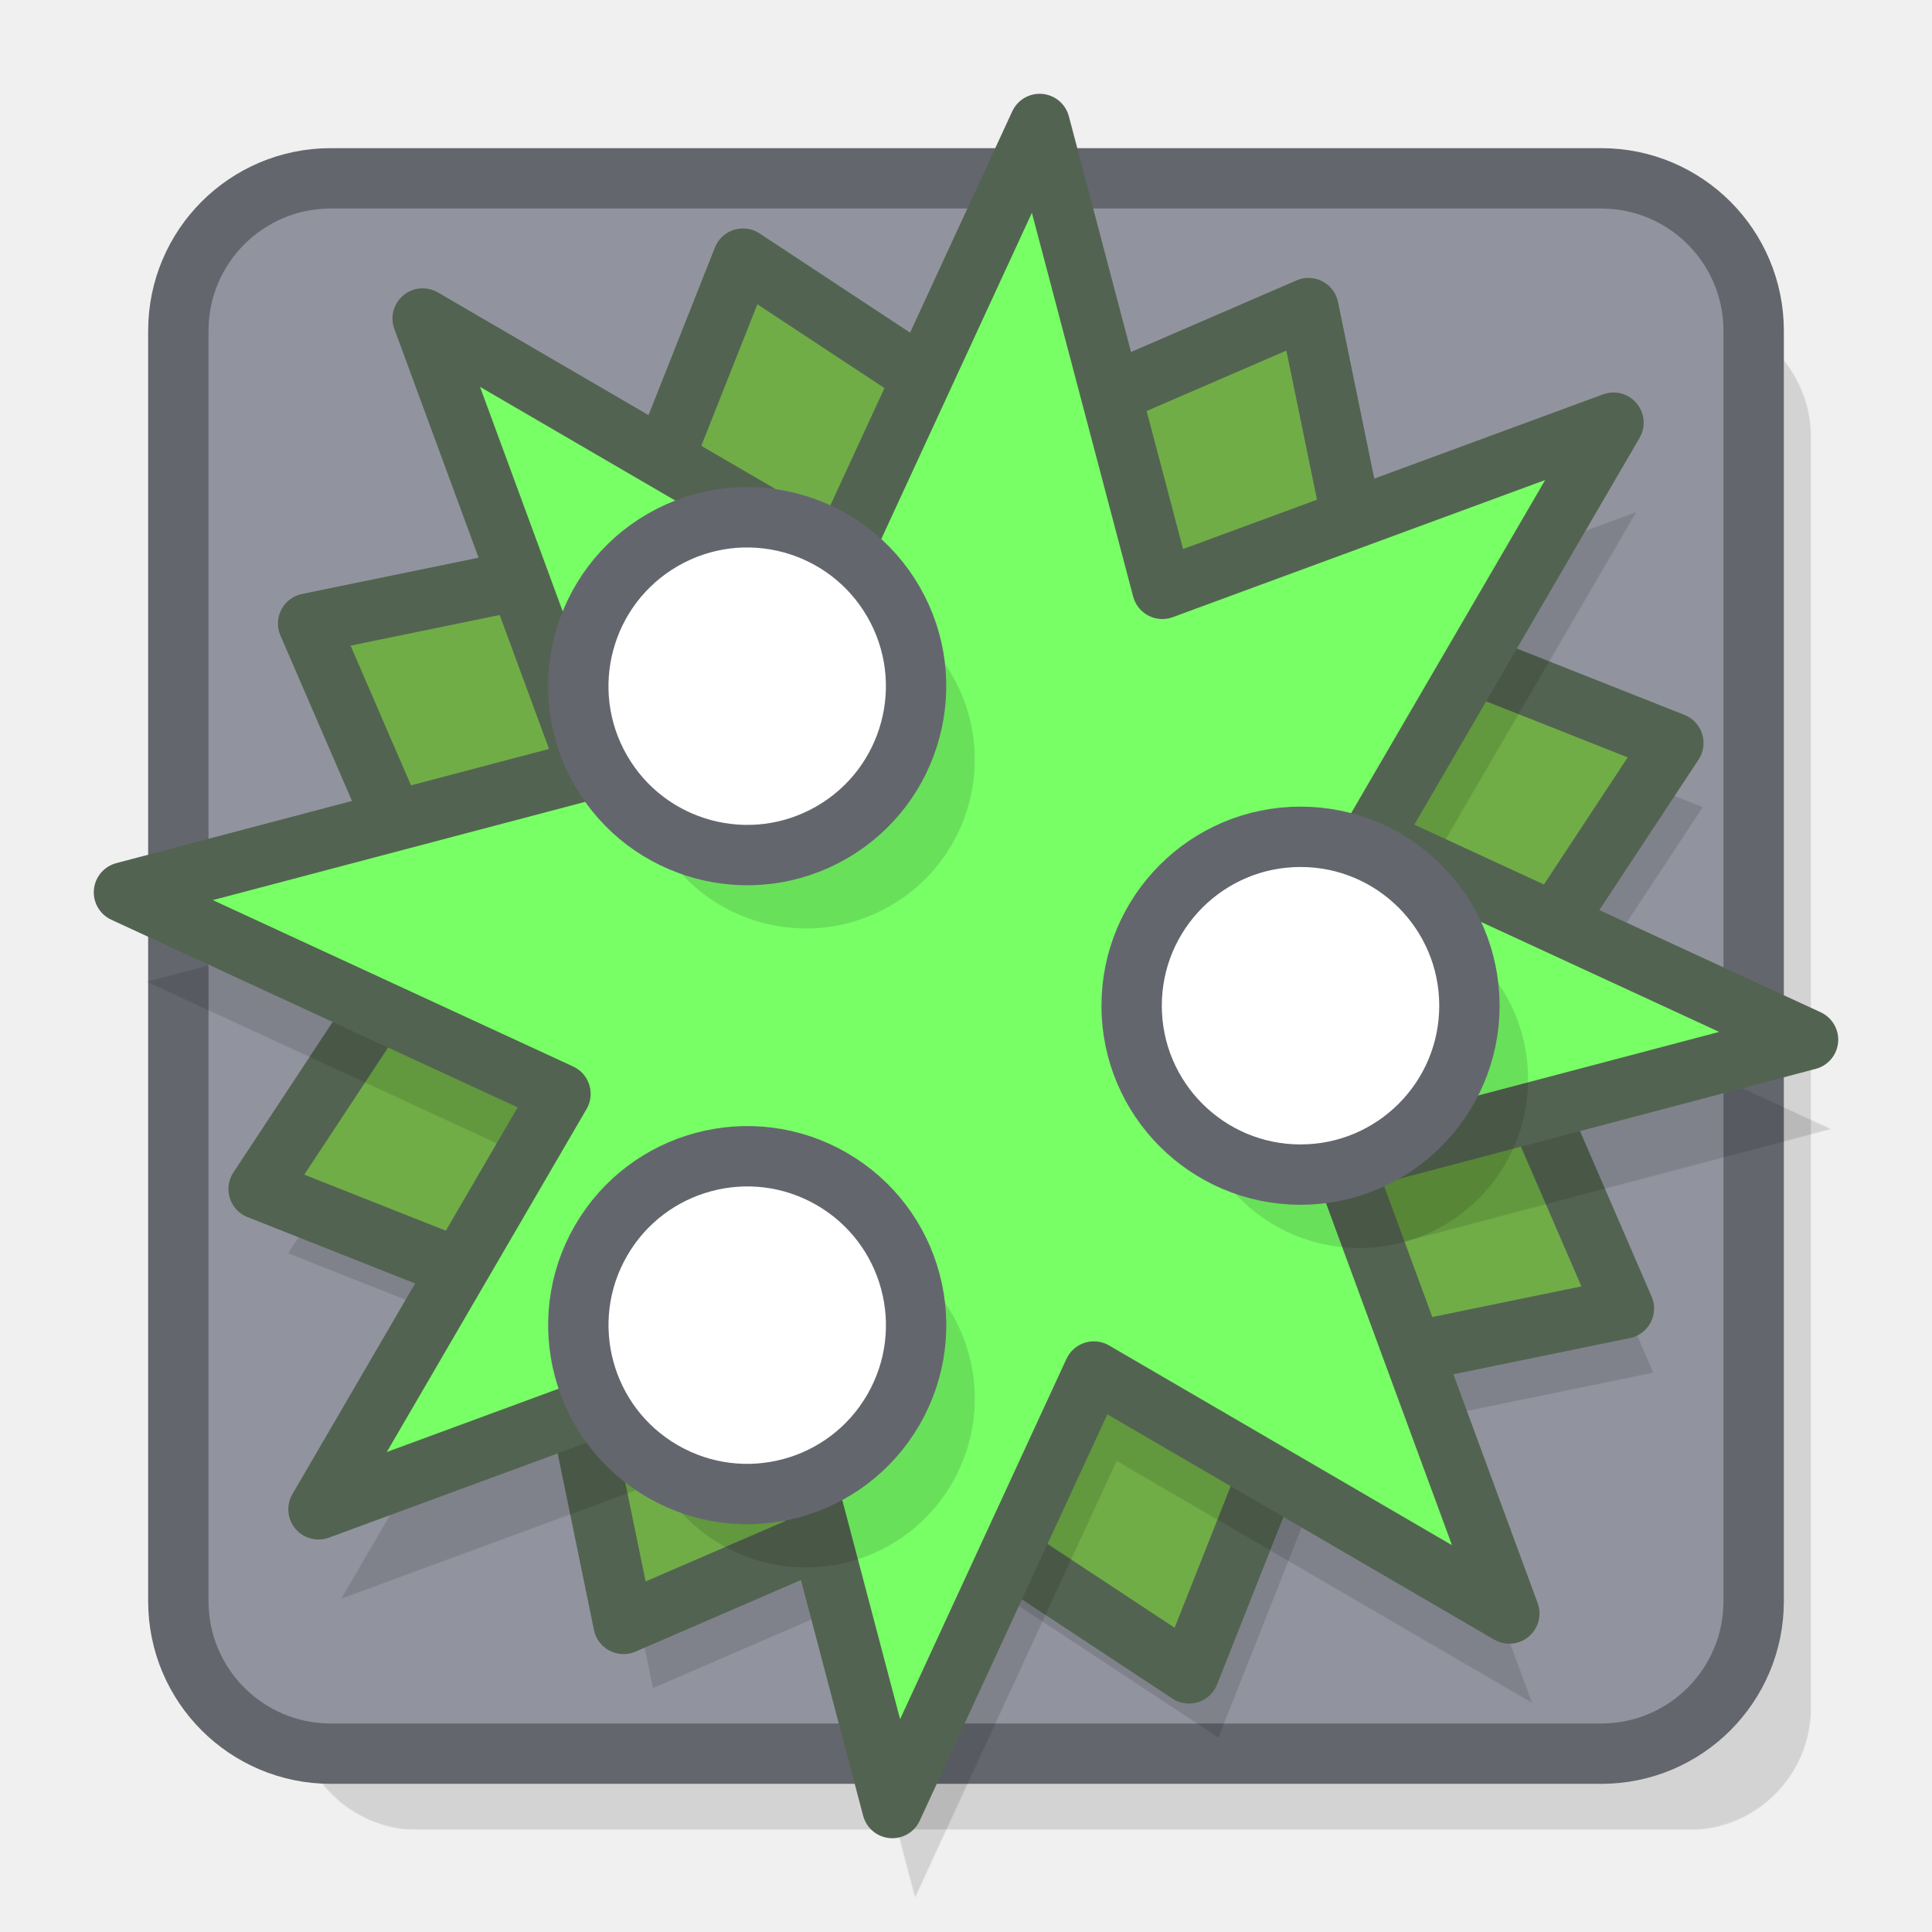
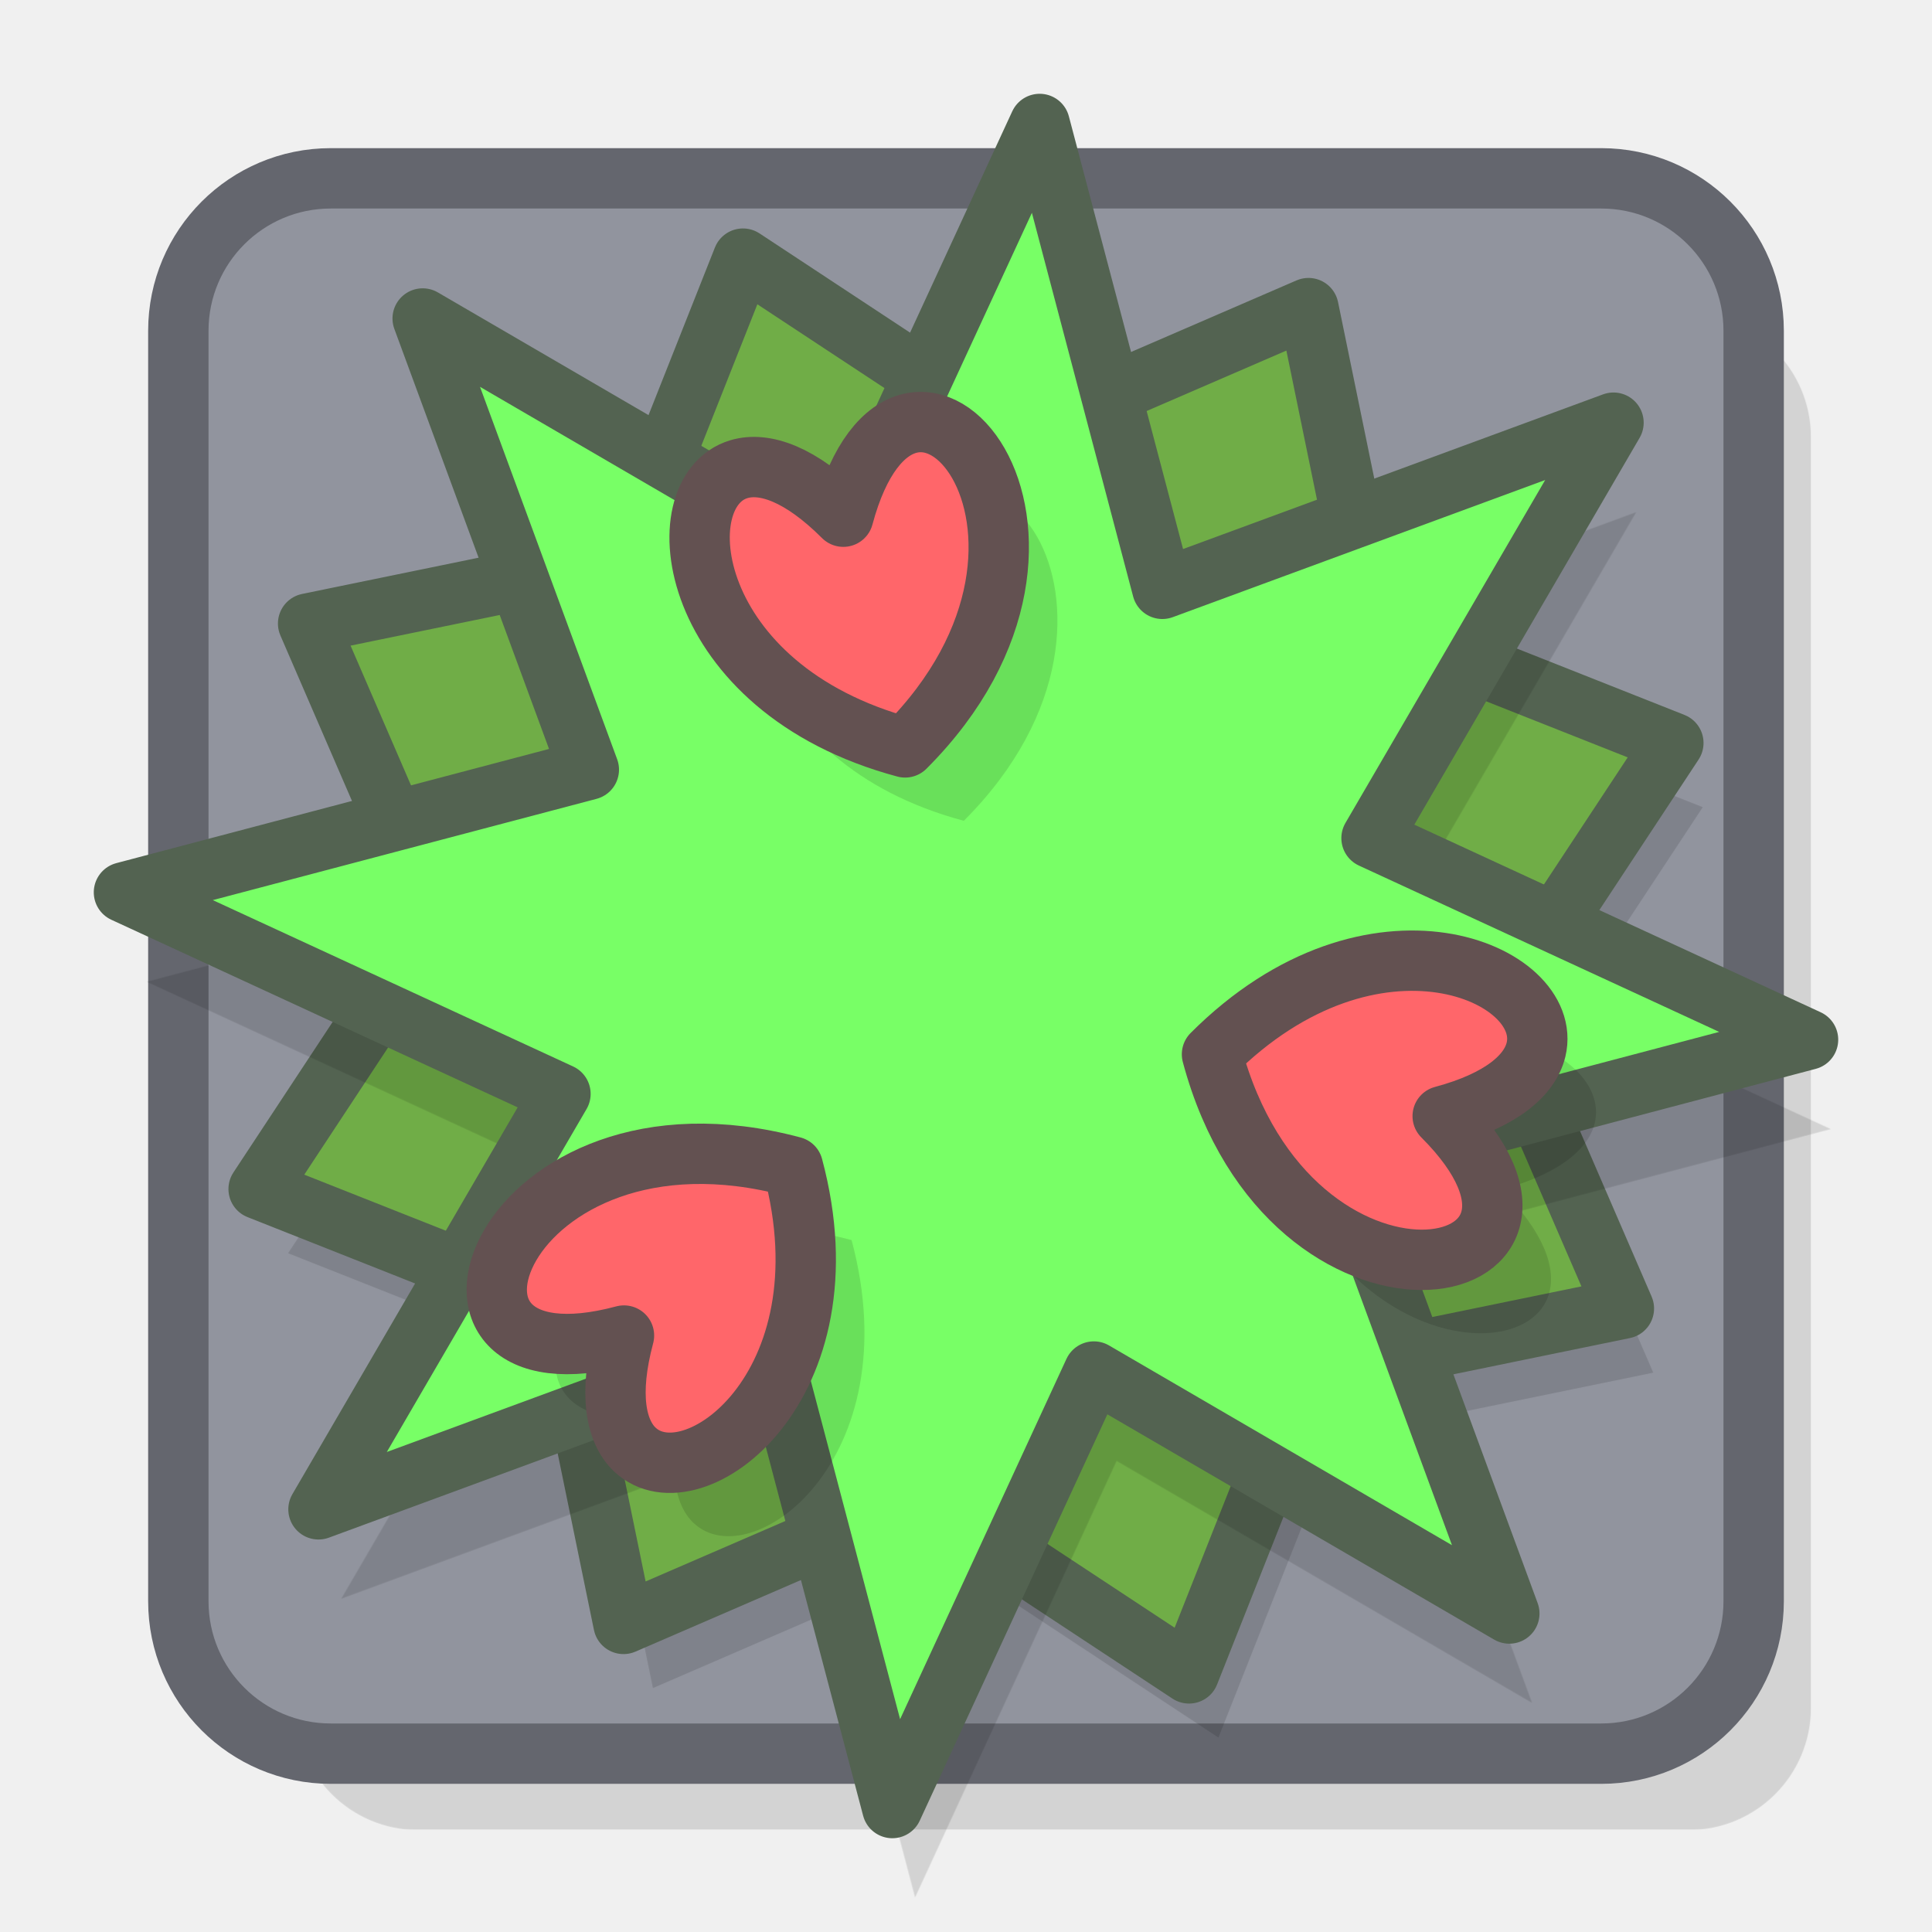
<svg xmlns="http://www.w3.org/2000/svg" width="192" height="192" viewBox="0 0 50.8 50.8" version="1.1" id="svg45193">
  <defs id="defs45190">
    <filter style="color-interpolation-filters:sRGB;" id="filter152814" x="0" y="0" width="1.058" height="1.07">
      <feFlood flood-opacity="0.122" flood-color="rgb(0,0,0)" result="flood" id="feFlood152804" />
      <feComposite in="flood" in2="SourceGraphic" operator="in" result="composite1" id="feComposite152806" />
      <feGaussianBlur in="composite1" stdDeviation="0" result="blur" id="feGaussianBlur152808" />
      <feOffset dx="2.3" dy="2.8" result="offset" id="feOffset152810" />
      <feComposite in="SourceGraphic" in2="offset" operator="over" result="composite2" id="feComposite152812" />
    </filter>
    <filter style="color-interpolation-filters:sRGB;" id="filter29221" x="0" y="0" width="1.018" height="1.052">
      <feFlood flood-opacity="0.122" flood-color="rgb(0,0,0)" result="flood" id="feFlood29211" />
      <feComposite in="flood" in2="SourceGraphic" operator="in" result="composite1" id="feComposite29213" />
      <feGaussianBlur in="composite1" stdDeviation="0" result="blur" id="feGaussianBlur29215" />
      <feOffset dx="2.991" dy="8.547" result="offset" id="feOffset29217" />
      <feComposite in="SourceGraphic" in2="offset" operator="over" result="composite2" id="feComposite29219" />
    </filter>
    <filter style="color-interpolation-filters:sRGB;" id="filter29233" x="0" y="0" width="1.038" height="1.029">
      <feFlood flood-opacity="0.122" flood-color="rgb(0,0,0)" result="flood" id="feFlood29223" />
      <feComposite in="flood" in2="SourceGraphic" operator="in" result="composite1" id="feComposite29225" />
      <feGaussianBlur in="composite1" stdDeviation="0" result="blur" id="feGaussianBlur29227" />
      <feOffset dx="3.846" dy="2.991" result="offset" id="feOffset29229" />
      <feComposite in="SourceGraphic" in2="offset" operator="over" result="composite2" id="feComposite29231" />
    </filter>
    <filter style="color-interpolation-filters:sRGB;" id="filter44297" x="0" y="0" width="1.206" height="1.258">
      <feFlood flood-opacity="0.122" flood-color="rgb(0,0,0)" result="flood" id="feFlood44287" />
      <feComposite in="flood" in2="SourceGraphic" operator="in" result="composite1" id="feComposite44289" />
      <feGaussianBlur in="composite1" stdDeviation="0" result="blur" id="feGaussianBlur44291" />
      <feOffset dx="1.544" dy="1.931" result="offset" id="feOffset44293" />
      <feComposite in="SourceGraphic" in2="offset" operator="over" result="composite2" id="feComposite44295" />
    </filter>
  </defs>
-   <g id="layer1">
+   <g id="layer1" style="display:inline">
    <rect style="fill:#ff0000;fill-opacity:1;stroke:none;stroke-width:3.175;stroke-linecap:round;stroke-linejoin:round;stroke-opacity:1;paint-order:markers stroke fill;filter:url(#filter152814)" id="rect61619-1-3" width="39.834" height="39.834" x="5.483" y="5.483" ry="3.213" rx="3.213" />
    <rect style="fill:#91949e;fill-opacity:1;stroke:#64666e;stroke-width:3.175;stroke-linecap:round;stroke-linejoin:round;stroke-opacity:1;paint-order:markers stroke fill" id="rect61619-1" width="39.834" height="39.834" x="5.483" y="5.483" ry="3.213" rx="3.213" />
    <path style="fill:#ff0000;fill-opacity:1;stroke:none;stroke-width:4.165;stroke-linecap:round;stroke-linejoin:round;stroke-miterlimit:4;stroke-dasharray:none;stroke-opacity:1;filter:url(#filter29233)" id="path24550-4" transform="matrix(0.3380735,0.1759899,-0.1759899,0.3380735,8.581199,-24.44418)" d="m 99.528,44.458 14.04,17.273 22.141,-2.286 -2.286,22.141 17.273,14.04 -17.273,14.04 2.286,22.141 -22.141,-2.286 -14.04,17.273 -14.04,-17.273 -22.141,2.286 2.286,-22.141 L 48.361,95.625 65.633,81.585 63.347,59.444 85.488,61.73 Z" />
    <path style="fill:#70ad47;fill-opacity:1;stroke:#536351;stroke-width:4.165;stroke-linecap:round;stroke-linejoin:round;stroke-miterlimit:4;stroke-dasharray:none;stroke-opacity:1" id="path24550" d="m 99.528,44.458 14.04,17.273 22.141,-2.286 -2.286,22.141 17.273,14.04 -17.273,14.04 2.286,22.141 -22.141,-2.286 -14.04,17.273 -14.04,-17.273 -22.141,2.286 2.286,-22.141 L 48.361,95.625 65.633,81.585 63.347,59.444 85.488,61.73 Z" transform="matrix(0.3380735,0.1759899,-0.1759899,0.3380735,8.581199,-24.44418)" />
    <path style="fill:#ff0000;fill-opacity:1;stroke:none;stroke-width:5.927;stroke-linecap:round;stroke-linejoin:round;stroke-miterlimit:4;stroke-dasharray:none;stroke-opacity:1;filter:url(#filter29221)" id="path1071-1" transform="matrix(0.2668165,0.02334342,-0.02334342,0.2668165,1.525534,-3.972406)" d="m 181.337,101.48 -44.413,15.975 20.109,42.701 -42.701,-20.109 -15.975,44.413 -15.975,-44.413 -42.701,20.109 20.109,-42.701 -44.413,-15.975 44.413,-15.975 -20.109,-42.701 42.701,20.109 15.975,-44.413 15.975,44.413 42.701,-20.109 -20.109,42.701 z" />
    <path style="fill:#78ff66;fill-opacity:1;stroke:#536351;stroke-width:5.927;stroke-linecap:round;stroke-linejoin:round;stroke-miterlimit:4;stroke-dasharray:none;stroke-opacity:1" id="path1071" d="m 181.337,101.48 -44.413,15.975 20.109,42.701 -42.701,-20.109 -15.975,44.413 -15.975,-44.413 -42.701,20.109 20.109,-42.701 -44.413,-15.975 44.413,-15.975 -20.109,-42.701 42.701,20.109 15.975,-44.413 15.975,44.413 42.701,-20.109 -20.109,42.701 z" transform="matrix(0.2668165,0.02334342,-0.02334342,0.2668165,1.525534,-3.972406)" />
  </g>
  <g id="layer2" style="display:none">
    <path id="rect36500-9" style="fill:#ff0000;fill-opacity:1;stroke:none;stroke-width:1.587;stroke-linecap:round;stroke-linejoin:round;stroke-miterlimit:4;stroke-dasharray:none;stroke-opacity:1;filter:url(#filter44297)" d="m 21.334,10.224 -1.871,3.241 a 3.743,3.743 0 0 0 1.37,5.113 3.743,3.743 0 0 0 5.113,-1.37 3.743,3.743 0 0 0 -1.37,-5.113 z" />
    <path id="rect36500" style="fill:#66a7ff;fill-opacity:1;stroke:#64666e;stroke-width:1.587;stroke-linecap:round;stroke-linejoin:round;stroke-miterlimit:4;stroke-dasharray:none;stroke-opacity:1" d="m 21.334,10.224 -1.871,3.241 a 3.743,3.743 0 0 0 1.37,5.113 3.743,3.743 0 0 0 5.113,-1.37 3.743,3.743 0 0 0 -1.37,-5.113 z" />
    <path id="rect36500-1-4" style="fill:#ff0000;fill-opacity:1;stroke:none;stroke-width:1.587;stroke-linecap:round;stroke-linejoin:round;stroke-miterlimit:4;stroke-dasharray:none;stroke-opacity:1;filter:url(#filter44297)" d="m 14.294,36.505 3.743,-1e-6 a 3.743,3.743 0 0 0 3.743,-3.743 3.743,3.743 0 0 0 -3.743,-3.743 3.743,3.743 0 0 0 -3.743,3.743 z" />
    <path id="rect36500-1" style="fill:#66a7ff;fill-opacity:1;stroke:#64666e;stroke-width:1.587;stroke-linecap:round;stroke-linejoin:round;stroke-miterlimit:4;stroke-dasharray:none;stroke-opacity:1" d="m 14.294,36.505 3.743,-1e-6 a 3.743,3.743 0 0 0 3.743,-3.743 3.743,3.743 0 0 0 -3.743,-3.743 3.743,3.743 0 0 0 -3.743,3.743 z" />
    <path id="rect36500-18-8" style="fill:#ff0000;fill-opacity:1;stroke:none;stroke-width:1.587;stroke-linecap:round;stroke-linejoin:round;stroke-miterlimit:4;stroke-dasharray:none;stroke-opacity:1;filter:url(#filter44297)" d="m 40.576,29.466 -1.871,-3.241 a 3.743,3.743 0 0 0 -5.113,-1.37 3.743,3.743 0 0 0 -1.37,5.113 3.743,3.743 0 0 0 5.113,1.37 z" />
    <path id="rect36500-18" style="fill:#66a7ff;fill-opacity:1;stroke:#64666e;stroke-width:1.587;stroke-linecap:round;stroke-linejoin:round;stroke-miterlimit:4;stroke-dasharray:none;stroke-opacity:1" d="m 40.576,29.466 -1.871,-3.241 a 3.743,3.743 0 0 0 -5.113,-1.37 3.743,3.743 0 0 0 -1.37,5.113 3.743,3.743 0 0 0 5.113,1.37 z" />
  </g>
  <g id="layer3" style="display:none">
    <path id="rect44605-9-8" style="fill:#ff0000;fill-opacity:1;stroke:none;stroke-width:1.587;stroke-linecap:round;stroke-linejoin:round;stroke-miterlimit:4;stroke-dasharray:none;stroke-opacity:1;filter:url(#filter44297)" d="m 20.708,11.367 0.489,1.826 -1.826,0.489 0.957,3.572 1.826,-0.489 0.489,1.826 3.572,-0.957 -0.489,-1.826 1.826,-0.489 -0.957,-3.572 -1.826,0.489 -0.489,-1.826 z" />
    <path id="rect44605-9-0-2" style="fill:#ff0000;fill-opacity:1;stroke:none;stroke-width:1.587;stroke-linecap:round;stroke-linejoin:round;stroke-miterlimit:4;stroke-dasharray:none;stroke-opacity:1;filter:url(#filter44297)" d="m 41.023,27.156 -1.826,-0.489 0.489,-1.826 -3.572,-0.957 -0.489,1.826 -1.826,-0.489 -0.957,3.572 1.826,0.489 -0.489,1.826 3.572,0.957 0.489,-1.826 1.826,0.489 z" />
    <path id="rect44605-9" style="fill:#87fff5;fill-opacity:1;stroke:#64666e;stroke-width:1.587;stroke-linecap:round;stroke-linejoin:round;stroke-miterlimit:4;stroke-dasharray:none;stroke-opacity:1" d="m 20.708,11.367 0.489,1.826 -1.826,0.489 0.957,3.572 1.826,-0.489 0.489,1.826 3.572,-0.957 -0.489,-1.826 1.826,-0.489 -0.957,-3.572 -1.826,0.489 -0.489,-1.826 z" />
    <path id="rect44605-9-9-6" style="fill:#ff0000;fill-opacity:1;stroke:none;stroke-width:1.587;stroke-linecap:round;stroke-linejoin:round;stroke-miterlimit:4;stroke-dasharray:none;stroke-opacity:1;filter:url(#filter44297)" d="m 17.195,36.855 1.337,-1.337 1.337,1.337 2.615,-2.615 -1.337,-1.337 1.337,-1.337 -2.615,-2.615 -1.337,1.337 -1.336,-1.336 -2.615,2.615 1.336,1.336 -1.337,1.337 z" />
    <path id="rect44605-9-0" style="fill:#87fff5;fill-opacity:1;stroke:#64666e;stroke-width:1.587;stroke-linecap:round;stroke-linejoin:round;stroke-miterlimit:4;stroke-dasharray:none;stroke-opacity:1" d="m 41.023,27.156 -1.826,-0.489 0.489,-1.826 -3.572,-0.957 -0.489,1.826 -1.826,-0.489 -0.957,3.572 1.826,0.489 -0.489,1.826 3.572,0.957 0.489,-1.826 1.826,0.489 z" />
    <path id="rect44605-9-9" style="fill:#87fff5;fill-opacity:1;stroke:#64666e;stroke-width:1.587;stroke-linecap:round;stroke-linejoin:round;stroke-miterlimit:4;stroke-dasharray:none;stroke-opacity:1" d="m 17.195,36.855 1.337,-1.337 1.337,1.337 2.615,-2.615 -1.337,-1.337 1.337,-1.337 -2.615,-2.615 -1.337,1.337 -1.336,-1.336 -2.615,2.615 1.336,1.336 -1.337,1.337 z" />
  </g>
  <g id="layer4" style="display:none">
    <path id="path52144-1" style="fill:#ff0000;fill-opacity:1;stroke:none;stroke-width:1.587;stroke-linecap:round;stroke-linejoin:round;stroke-miterlimit:4;stroke-dasharray:none;stroke-opacity:1;filter:url(#filter44297)" d="m 18.798,10.717 0.067,3.485 -1.801,2.985 3.485,-0.067 2.985,1.8 -0.067,-3.485 1.8,-2.985 -3.485,0.066 z m -1.732,22.022 1.8,2.985 -0.067,3.485 2.985,-1.8 3.485,0.067 -1.801,-2.985 0.067,-3.485 -2.985,1.8 z m 21.669,-12.511 -1.685,3.051 -3.051,1.685 3.051,1.685 1.685,3.052 1.685,-3.052 3.051,-1.685 -3.052,-1.685 z" />
    <path style="fill:#dd66ff;fill-opacity:1;stroke:#6d646e;stroke-width:6.541;stroke-linecap:round;stroke-linejoin:round;stroke-miterlimit:4;stroke-dasharray:none;stroke-opacity:1" id="path52144" transform="matrix(0.2101852,-0.1213505,0.1213505,0.2101852,27.55037,5.226116)" d="m -23.028,21.077 -12.573,6.942 -6.942,12.573 -6.942,-12.573 -12.573,-6.942 12.573,-6.942 6.942,-12.573 6.942,12.573 z" />
    <path style="fill:#dd66ff;fill-opacity:1;stroke:#6d646e;stroke-width:6.541;stroke-linecap:round;stroke-linejoin:round;stroke-miterlimit:4;stroke-dasharray:none;stroke-opacity:1" id="path52144-8-9" transform="matrix(-0.2101852,-0.1213505,0.1213505,-0.2101852,9.667663,34.37363)" d="m -23.028,21.077 -12.573,6.942 -6.942,12.573 -6.942,-12.573 -12.573,-6.942 12.573,-6.942 6.942,-12.573 6.942,12.573 z" />
    <path style="fill:#dd66ff;fill-opacity:1;stroke:#6d646e;stroke-width:6.541;stroke-linecap:round;stroke-linejoin:round;stroke-miterlimit:4;stroke-dasharray:none;stroke-opacity:1" id="path52144-8" transform="matrix(0,0.2427009,-0.2427009,0,43.85025,35.28892)" d="m -23.028,21.077 -12.573,6.942 -6.942,12.573 -6.942,-12.573 -12.573,-6.942 12.573,-6.942 6.942,-12.573 6.942,12.573 z" />
  </g>
-   <g id="layer5" style="display:none">
-     <path id="rect56487-4" style="fill:#ff0000;fill-opacity:1;stroke:none;stroke-width:1.587;stroke-linecap:round;stroke-linejoin:round;stroke-opacity:1;filter:url(#filter44297)" d="m 21.039,10.449 c -1.988,0.585 -1.425,5.766 4.365,7.317 5.652,-5.652 0.03,-12.245 -1.625,-6.066 -1.131,-1.131 -2.077,-1.446 -2.74,-1.251 z" />
-     <path id="rect56487" style="fill:#ff666a;fill-opacity:1;stroke:#635151;stroke-width:1.587;stroke-linecap:round;stroke-linejoin:round;stroke-opacity:1" d="m 21.039,10.449 c -1.988,0.585 -1.425,5.766 4.365,7.317 5.652,-5.652 0.03,-12.245 -1.625,-6.066 -1.131,-1.131 -2.077,-1.446 -2.74,-1.251 z" />
-     <path id="rect56487-8-0-3" style="fill:#ff0000;fill-opacity:1;stroke:none;stroke-width:1.587;stroke-linecap:round;stroke-linejoin:round;stroke-opacity:1;filter:url(#filter44297)" d="m 18.299,36.229 c 1.501,1.429 5.706,-1.649 4.154,-7.439 -7.721,-2.069 -10.619,6.096 -4.441,4.441 -0.414,1.545 -0.214,2.522 0.286,2.999 z" />
-     <path id="rect56487-8-0" style="fill:#ff666a;fill-opacity:1;stroke:#635151;stroke-width:1.587;stroke-linecap:round;stroke-linejoin:round;stroke-opacity:1" d="m 18.299,36.229 c 1.501,1.429 5.706,-1.649 4.154,-7.439 -7.721,-2.069 -10.619,6.096 -4.441,4.441 -0.414,1.545 -0.214,2.522 0.286,2.999 z" />
-     <path id="rect56487-8-1" style="fill:#ff0000;fill-opacity:1;stroke:none;stroke-width:1.587;stroke-linecap:round;stroke-linejoin:round;stroke-opacity:1;filter:url(#filter44297)" d="m 41.993,25.713 c 0.487,-2.015 -4.281,-4.117 -8.52,0.122 2.069,7.721 10.589,6.148 6.066,1.625 1.545,-0.414 2.291,-1.076 2.454,-1.747 z" />
-     <path id="rect56487-8" style="fill:#ff666a;fill-opacity:1;stroke:#635151;stroke-width:1.587;stroke-linecap:round;stroke-linejoin:round;stroke-opacity:1" d="m 41.993,25.713 c 0.487,-2.015 -4.281,-4.117 -8.52,0.122 2.069,7.721 10.589,6.148 6.066,1.625 1.545,-0.414 2.291,-1.076 2.454,-1.747 z" />
+   <g id="layer5" style="display:inline">
+     <path id="rect56487-4" style="fill:#ff0000;fill-opacity:1;stroke:none;stroke-width:1.587;stroke-linecap:round;stroke-linejoin:round;stroke-opacity:1;filter:url(#filter44297)" d="m 19.434,12.335 c -1.988,0.585 -1.425,5.766 4.365,7.317 5.652,-5.652 0.03,-12.245 -1.625,-6.066 -1.131,-1.131 -2.077,-1.446 -2.74,-1.251 z" />
+     <path id="rect56487" style="fill:#ff666a;fill-opacity:1;stroke:#635151;stroke-width:1.587;stroke-linecap:round;stroke-linejoin:round;stroke-opacity:1" d="m 19.434,12.335 c -1.988,0.585 -1.425,5.766 4.365,7.317 5.652,-5.652 0.03,-12.245 -1.625,-6.066 -1.131,-1.131 -2.077,-1.446 -2.74,-1.251 z" />
+     <path id="rect56487-8-0-3" style="fill:#ff0000;fill-opacity:1;stroke:none;stroke-width:1.587;stroke-linecap:round;stroke-linejoin:round;stroke-opacity:1;filter:url(#filter44297)" d="m 16.694,38.115 c 1.501,1.429 5.706,-1.649 4.154,-7.439 -7.721,-2.069 -10.619,6.096 -4.441,4.441 -0.414,1.545 -0.214,2.522 0.286,2.999 z" />
+     <path id="rect56487-8-0" style="fill:#ff666a;fill-opacity:1;stroke:#635151;stroke-width:1.587;stroke-linecap:round;stroke-linejoin:round;stroke-opacity:1" d="m 16.694,38.115 c 1.501,1.429 5.706,-1.649 4.154,-7.439 -7.721,-2.069 -10.619,6.096 -4.441,4.441 -0.414,1.545 -0.214,2.522 0.286,2.999 z" />
+     <path id="rect56487-8-1" style="fill:#ff0000;fill-opacity:1;stroke:none;stroke-width:1.587;stroke-linecap:round;stroke-linejoin:round;stroke-opacity:1;filter:url(#filter44297)" d="m 40.388,27.6 c 0.487,-2.015 -4.281,-4.117 -8.52,0.122 2.069,7.721 10.589,6.148 6.066,1.625 1.545,-0.414 2.291,-1.076 2.454,-1.747 z" />
+     <path id="rect56487-8" style="fill:#ff666a;fill-opacity:1;stroke:#635151;stroke-width:1.587;stroke-linecap:round;stroke-linejoin:round;stroke-opacity:1" d="m 40.388,27.6 c 0.487,-2.015 -4.281,-4.117 -8.52,0.122 2.069,7.721 10.589,6.148 6.066,1.625 1.545,-0.414 2.291,-1.076 2.454,-1.747 z" />
  </g>
-   <g id="layer6" style="display:inline">
+   <g id="layer6" style="display:none">
    <path id="path81648-6-7" style="display:inline;fill:#ff0000;stroke:none;stroke-width:1.587;stroke-linecap:round;stroke-linejoin:round;filter:url(#filter44297)" d="m 34.196,30.885 a 4.441,4.441 0 0 1 -4.441,-4.441 4.441,4.441 0 0 1 4.441,-4.441 4.441,4.441 0 0 1 4.441,4.441 4.441,4.441 0 0 1 -4.441,4.441 z" />
    <path id="path81648-6" style="fill:#ffffff;stroke:#64666e;stroke-width:1.587;stroke-linecap:round;stroke-linejoin:round" d="m 34.196,30.885 a 4.441,4.441 0 0 1 -4.441,-4.441 4.441,4.441 0 0 1 4.441,-4.441 4.441,4.441 0 0 1 4.441,4.441 4.441,4.441 0 0 1 -4.441,4.441 z" />
    <path id="path81648-6-5-7" style="display:inline;fill:#ff0000;stroke:none;stroke-width:1.587;stroke-linecap:round;stroke-linejoin:round;filter:url(#filter44297)" d="m 15.802,32.623 a 4.441,4.441 0 0 1 6.066,-1.625 4.441,4.441 0 0 1 1.625,6.066 4.441,4.441 0 0 1 -6.066,1.625 4.441,4.441 0 0 1 -1.625,-6.066 z" />
    <path id="path81648-6-5" style="fill:#ffffff;stroke:#64666e;stroke-width:1.587;stroke-linecap:round;stroke-linejoin:round" d="m 15.802,32.623 a 4.441,4.441 0 0 1 6.066,-1.625 4.441,4.441 0 0 1 1.625,6.066 4.441,4.441 0 0 1 -6.066,1.625 4.441,4.441 0 0 1 -1.625,-6.066 z" />
    <path id="path81648-4" style="display:inline;fill:#ff0000;stroke:none;stroke-width:1.587;stroke-linecap:round;stroke-linejoin:round;filter:url(#filter44297)" d="m 23.492,15.822 a 4.441,4.441 0 0 1 -1.625,6.066 4.441,4.441 0 0 1 -6.066,-1.625 4.441,4.441 0 0 1 1.625,-6.066 4.441,4.441 0 0 1 6.066,1.625 z" />
    <path id="path81648" style="fill:#ffffff;stroke:#64666e;stroke-width:1.587;stroke-linecap:round;stroke-linejoin:round" d="m 23.492,15.822 a 4.441,4.441 0 0 1 -1.625,6.066 4.441,4.441 0 0 1 -6.066,-1.625 4.441,4.441 0 0 1 1.625,-6.066 4.441,4.441 0 0 1 6.066,1.625 z" />
  </g>
  <g id="layer7" style="display:none">
    <path id="path85336-1-4" style="fill:#ff0000;stroke:none;stroke-width:1.587;stroke-linecap:round;stroke-linejoin:round;filter:url(#filter44297)" d="m 42.056,25.04 -1.392,1.477 -0.06,2.029 -2.029,0.06 -1.477,1.392 -1.477,-1.392 -2.029,-0.06 -0.06,-2.029 -1.392,-1.477 1.392,-1.477 0.06,-2.029 2.029,-0.06 1.477,-1.392 1.477,1.392 2.029,0.06 0.06,2.029 z" />
    <path id="path85336-1-3-8" style="fill:#ff0000;stroke:none;stroke-width:1.587;stroke-linecap:round;stroke-linejoin:round;filter:url(#filter44297)" d="m 19.079,38.306 -0.583,-1.944 -1.727,-1.066 0.962,-1.787 -0.467,-1.975 1.944,-0.583 1.066,-1.727 1.787,0.962 1.975,-0.467 0.583,1.944 1.727,1.066 -0.962,1.787 0.467,1.975 -1.944,0.583 -1.066,1.727 -1.787,-0.962 z" />
    <path id="path85336-8" style="fill:#ff0000;stroke:none;stroke-width:1.587;stroke-linecap:round;stroke-linejoin:round;filter:url(#filter44297)" d="m 19.078,11.772 1.975,0.467 1.787,-0.962 1.066,1.727 1.944,0.583 -0.467,1.975 0.962,1.787 -1.727,1.066 -0.583,1.944 -1.975,-0.467 -1.787,0.962 -1.066,-1.727 -1.944,-0.583 0.467,-1.975 -0.962,-1.787 1.727,-1.066 z" />
    <path id="path85336-1" style="fill:#fcf52a;stroke:#6e6d5f;stroke-width:1.587;stroke-linecap:round;stroke-linejoin:round;stroke-opacity:1" d="m 42.056,25.04 -1.392,1.477 -0.06,2.029 -2.029,0.06 -1.477,1.392 -1.477,-1.392 -2.029,-0.06 -0.06,-2.029 -1.392,-1.477 1.392,-1.477 0.06,-2.029 2.029,-0.06 1.477,-1.392 1.477,1.392 2.029,0.06 0.06,2.029 z" />
    <path id="path85336-1-3" style="fill:#fcf52a;stroke:#6e6d5f;stroke-width:1.587;stroke-linecap:round;stroke-linejoin:round;stroke-opacity:1" d="m 19.079,38.306 -0.583,-1.944 -1.727,-1.066 0.962,-1.787 -0.467,-1.975 1.944,-0.583 1.066,-1.727 1.787,0.962 1.975,-0.467 0.583,1.944 1.727,1.066 -0.962,1.787 0.467,1.975 -1.944,0.583 -1.066,1.727 -1.787,-0.962 z" />
    <path id="path85336" style="fill:#fcf52a;stroke:#6e6d5f;stroke-width:1.587;stroke-linecap:round;stroke-linejoin:round;stroke-opacity:1" d="m 19.078,11.772 1.975,0.467 1.787,-0.962 1.066,1.727 1.944,0.583 -0.467,1.975 0.962,1.787 -1.727,1.066 -0.583,1.944 -1.975,-0.467 -1.787,0.962 -1.066,-1.727 -1.944,-0.583 0.467,-1.975 -0.962,-1.787 1.727,-1.066 z" />
  </g>
</svg>
